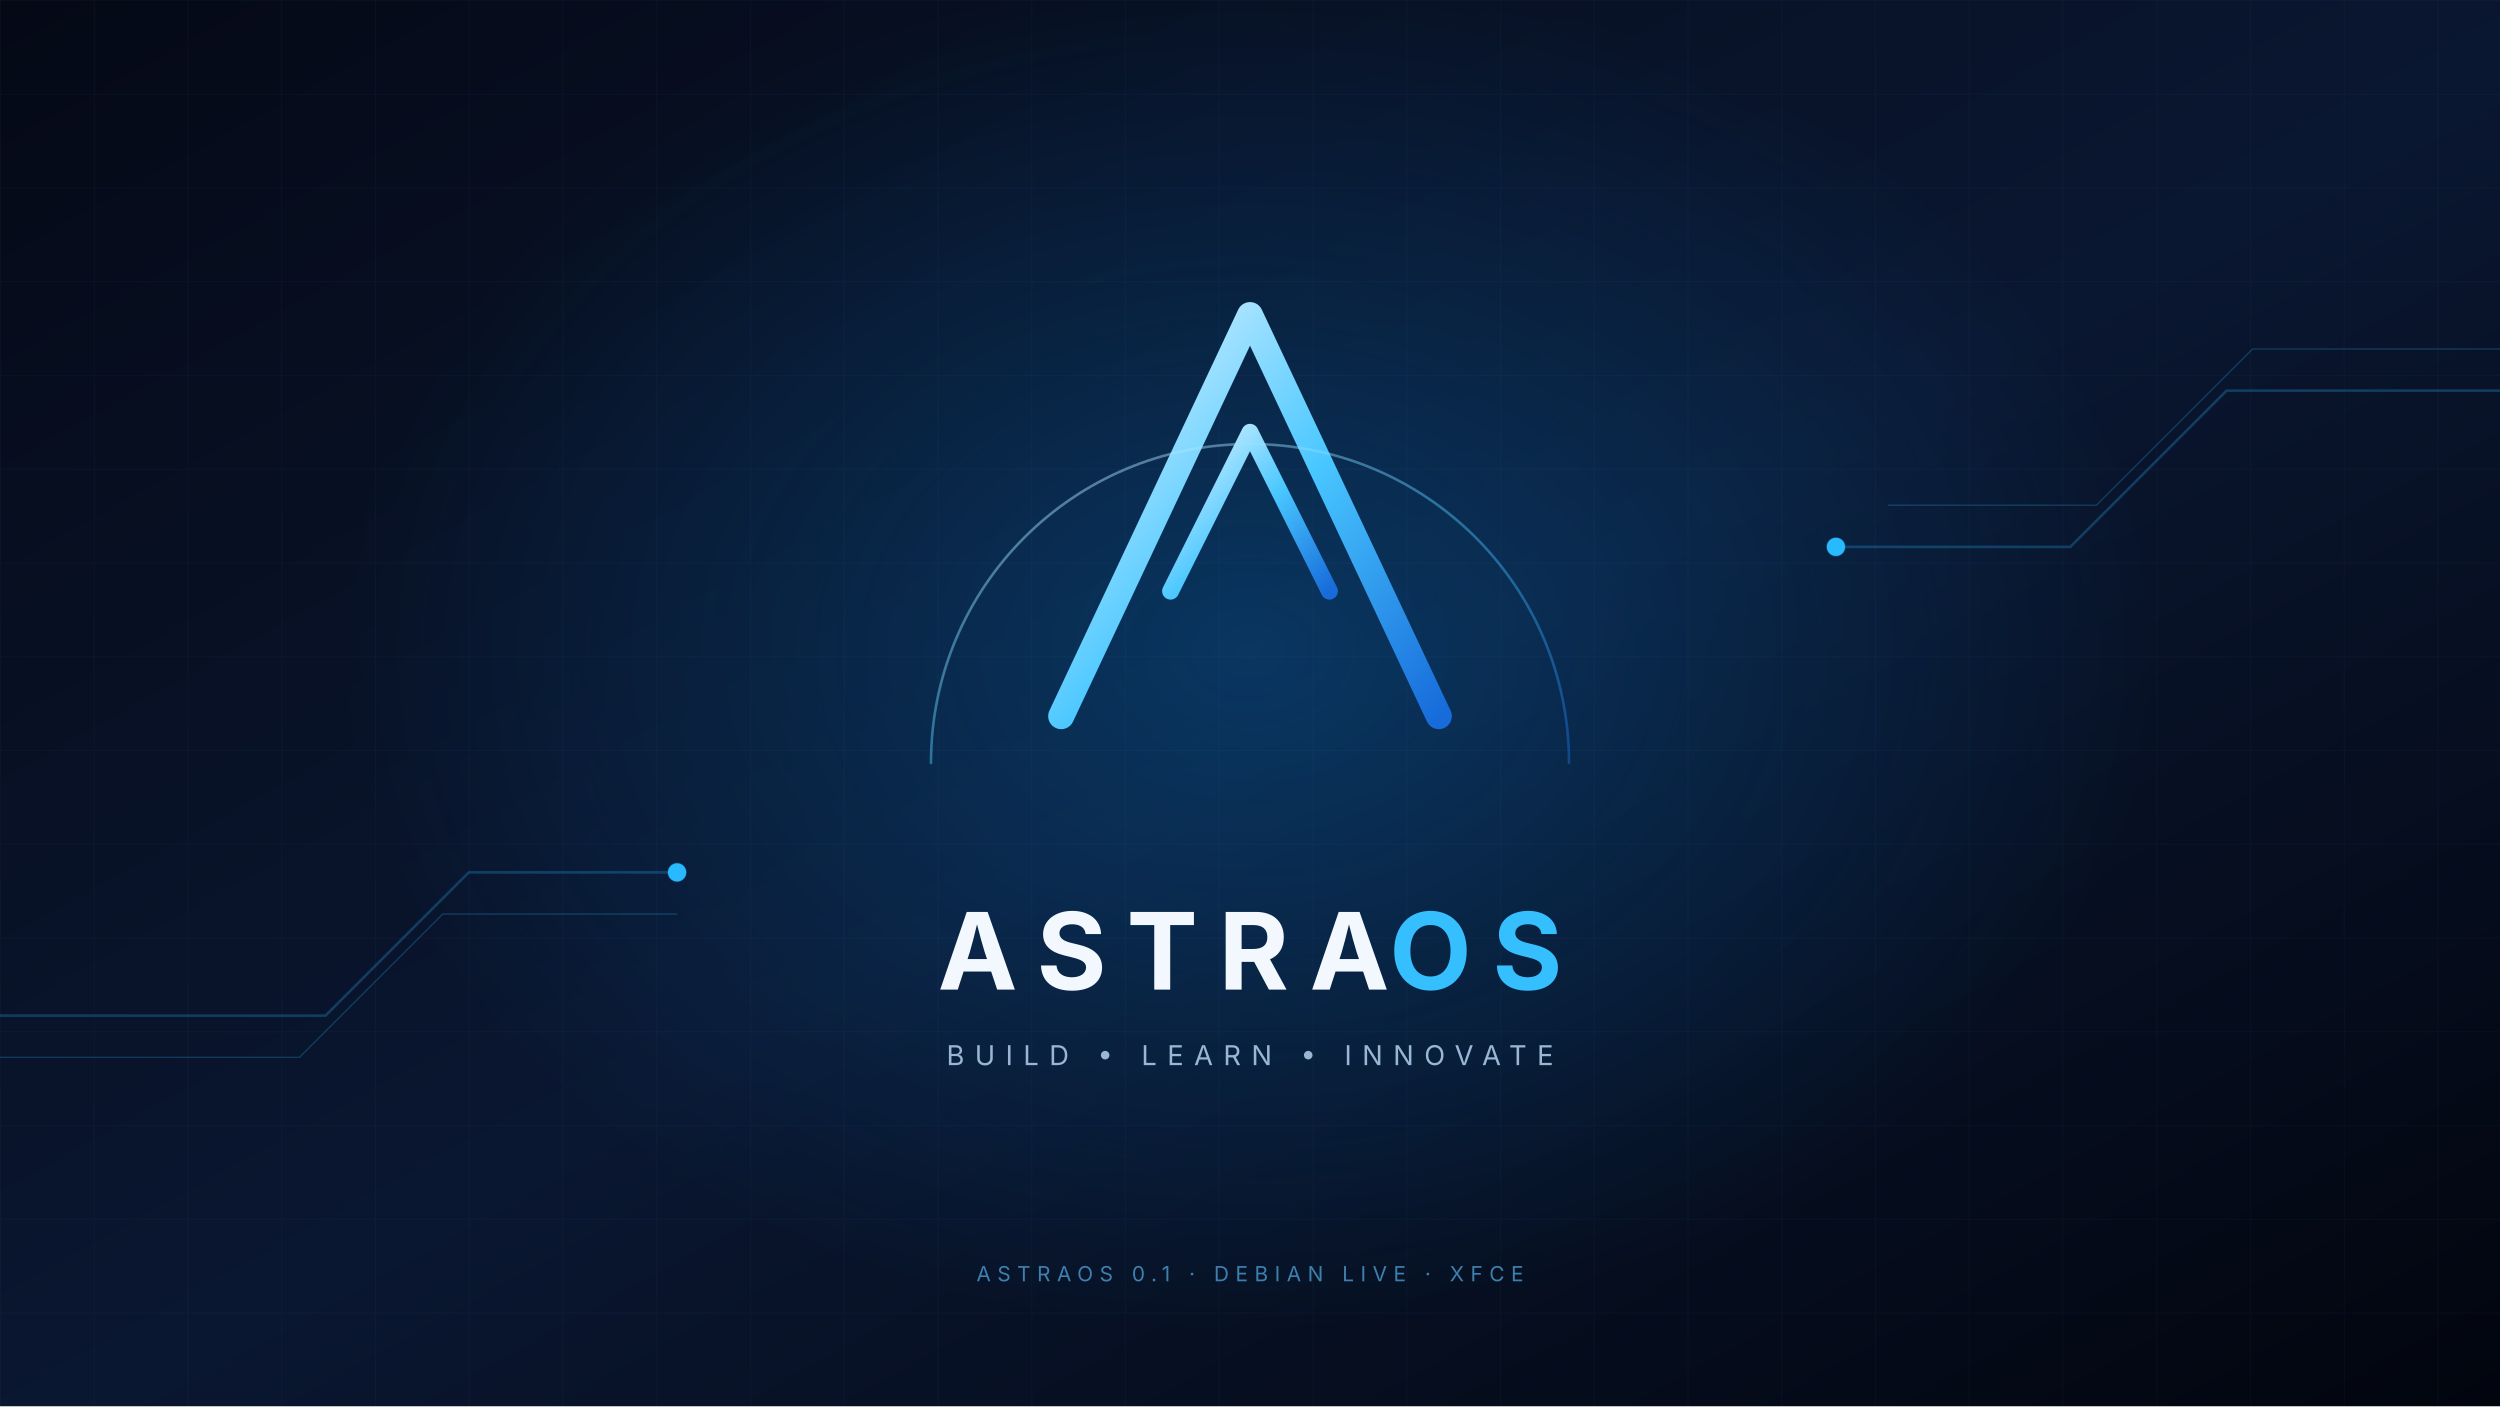
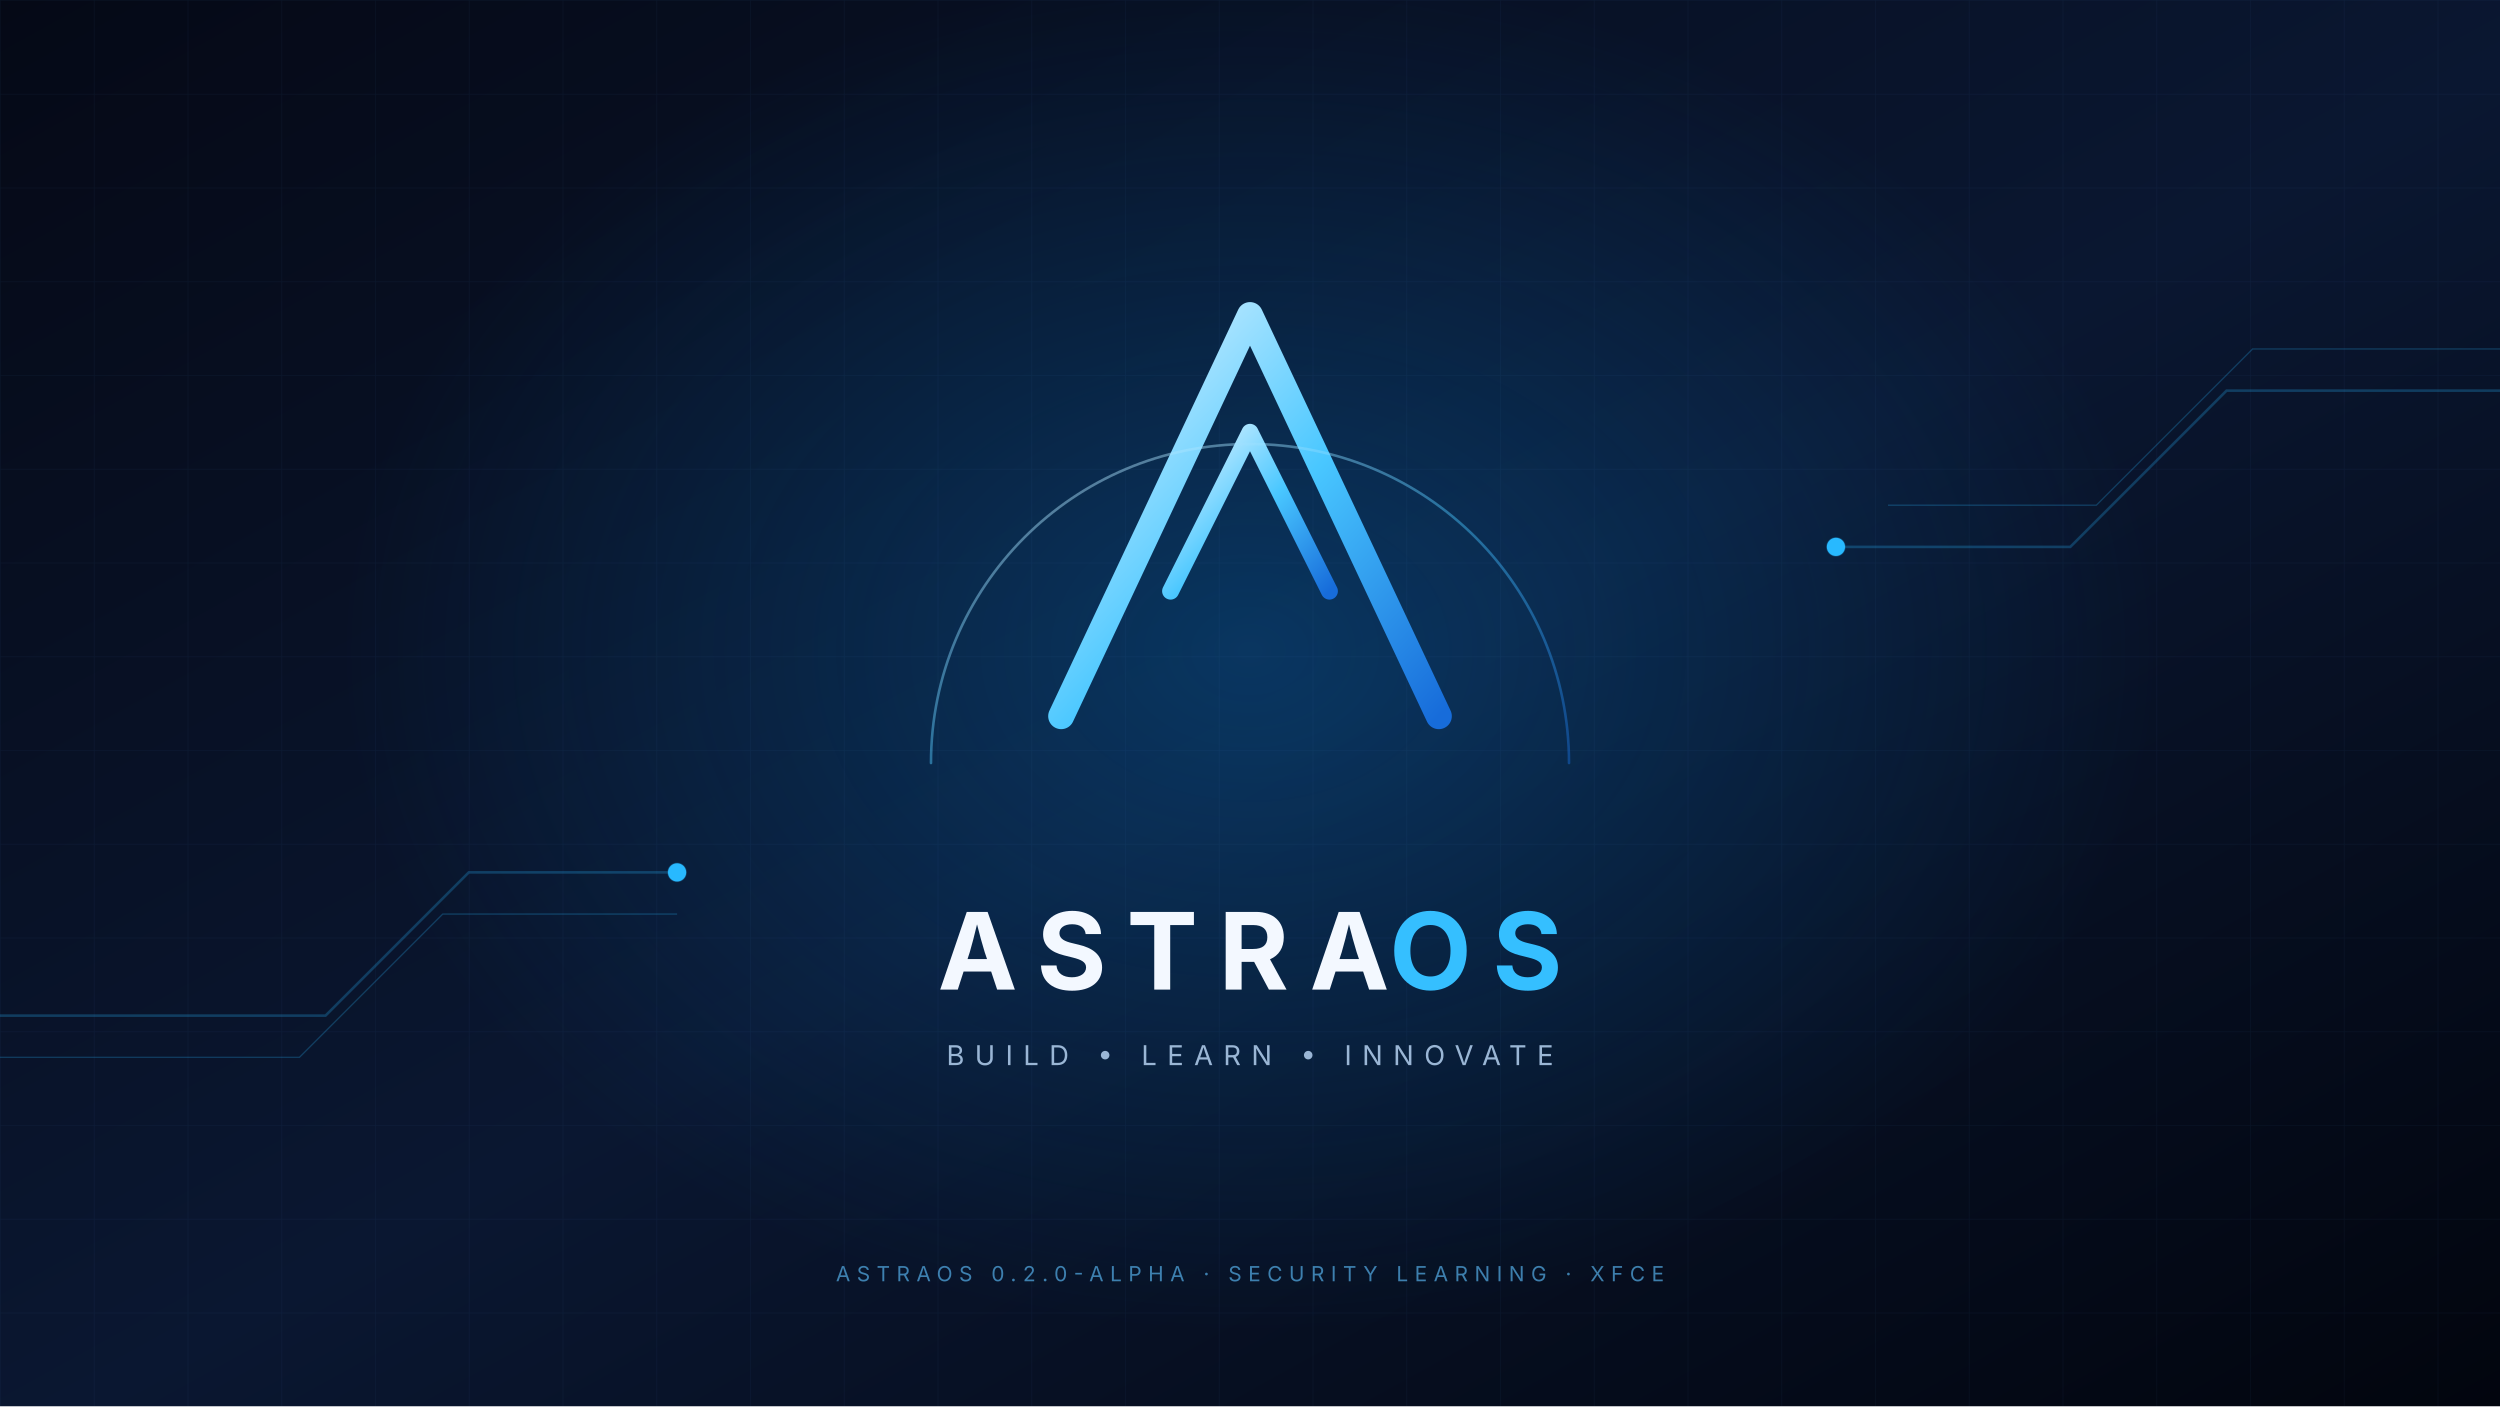
<svg xmlns="http://www.w3.org/2000/svg" width="1920" height="1080" viewBox="0 0 1920 1080">
  <defs>
    <linearGradient id="bg" x1="0" y1="0" x2="1" y2="1">
      <stop offset="0" stop-color="#050916" />
      <stop offset=".52" stop-color="#0a1731" />
      <stop offset="1" stop-color="#02050e" />
    </linearGradient>
    <radialGradient id="glow">
      <stop offset="0" stop-color="#087aca" stop-opacity=".32" />
      <stop offset="1" stop-color="#087aca" stop-opacity="0" />
    </radialGradient>
    <linearGradient id="mark" x1="0" y1="0" x2="1" y2="1">
      <stop stop-color="#eaf7ff" />
      <stop offset=".53" stop-color="#49c7ff" />
      <stop offset="1" stop-color="#176cda" />
    </linearGradient>
    <pattern id="grid" width="72" height="72" patternUnits="userSpaceOnUse">
      <path d="M72 0H0V72" fill="none" stroke="#4db9ff" stroke-opacity=".055" stroke-width="1" />
    </pattern>
  </defs>
  <rect width="1920" height="1080" fill="url(#bg)" />
  <ellipse cx="960" cy="500" rx="700" ry="520" fill="url(#glow)" />
  <rect width="1920" height="1080" fill="url(#grid)" />
  <g fill="none" stroke="#28b9ff" stroke-opacity=".25">
    <path d="M0 780h250l110-110h160M1920 300h-210l-120 120h-180" stroke-width="2" />
    <path d="M0 812h230l110-110h180M1920 268h-190l-120 120h-160" stroke-width="1" />
    <circle cx="520" cy="670" r="7" fill="#28b9ff" />
    <circle cx="1410" cy="420" r="7" fill="#28b9ff" />
  </g>
  <g transform="translate(960 410)" fill="none" stroke="url(#mark)" stroke-linecap="round" stroke-linejoin="round">
    <path d="M-145 140L0-168 145 140" stroke-width="20" />
    <path d="M-61 44L0-78 61 44" stroke-width="13" />
    <path d="M0 40v92" stroke-width="7" />
    <path d="M-245 176a245 245 0 0 1 490 0" stroke-opacity=".45" stroke-width="2" />
    <path d="M-225 203h450" stroke-opacity=".8" stroke-width="3" />
    <path d="M-170 235h340" stroke-opacity=".55" stroke-width="2" />
  </g>
  <text x="960" y="760" text-anchor="middle" fill="#f3f8ff" font-family="Inter, sans-serif" font-size="82" font-weight="700" letter-spacing="16">ASTRA<tspan fill="#35bfff">OS</tspan>
  </text>
  <text x="960" y="818" text-anchor="middle" fill="#9ab6d5" font-family="Inter, sans-serif" font-size="21" letter-spacing="8">BUILD  •  LEARN  •  INNOVATE</text>
-   <text x="960" y="984" text-anchor="middle" fill="#54aee8" fill-opacity=".7" font-family="Inter, sans-serif" font-size="16" letter-spacing="5">ASTRAOS 0.1  ·  DEBIAN LIVE  ·  XFCE</text>
+   <text x="960" y="984" text-anchor="middle" fill="#54aee8" fill-opacity=".7" font-family="Inter, sans-serif" font-size="16" letter-spacing="5">ASTRAOS 0.2.0-ALPHA  ·  SECURITY LEARNING  ·  XFCE</text>
</svg>
